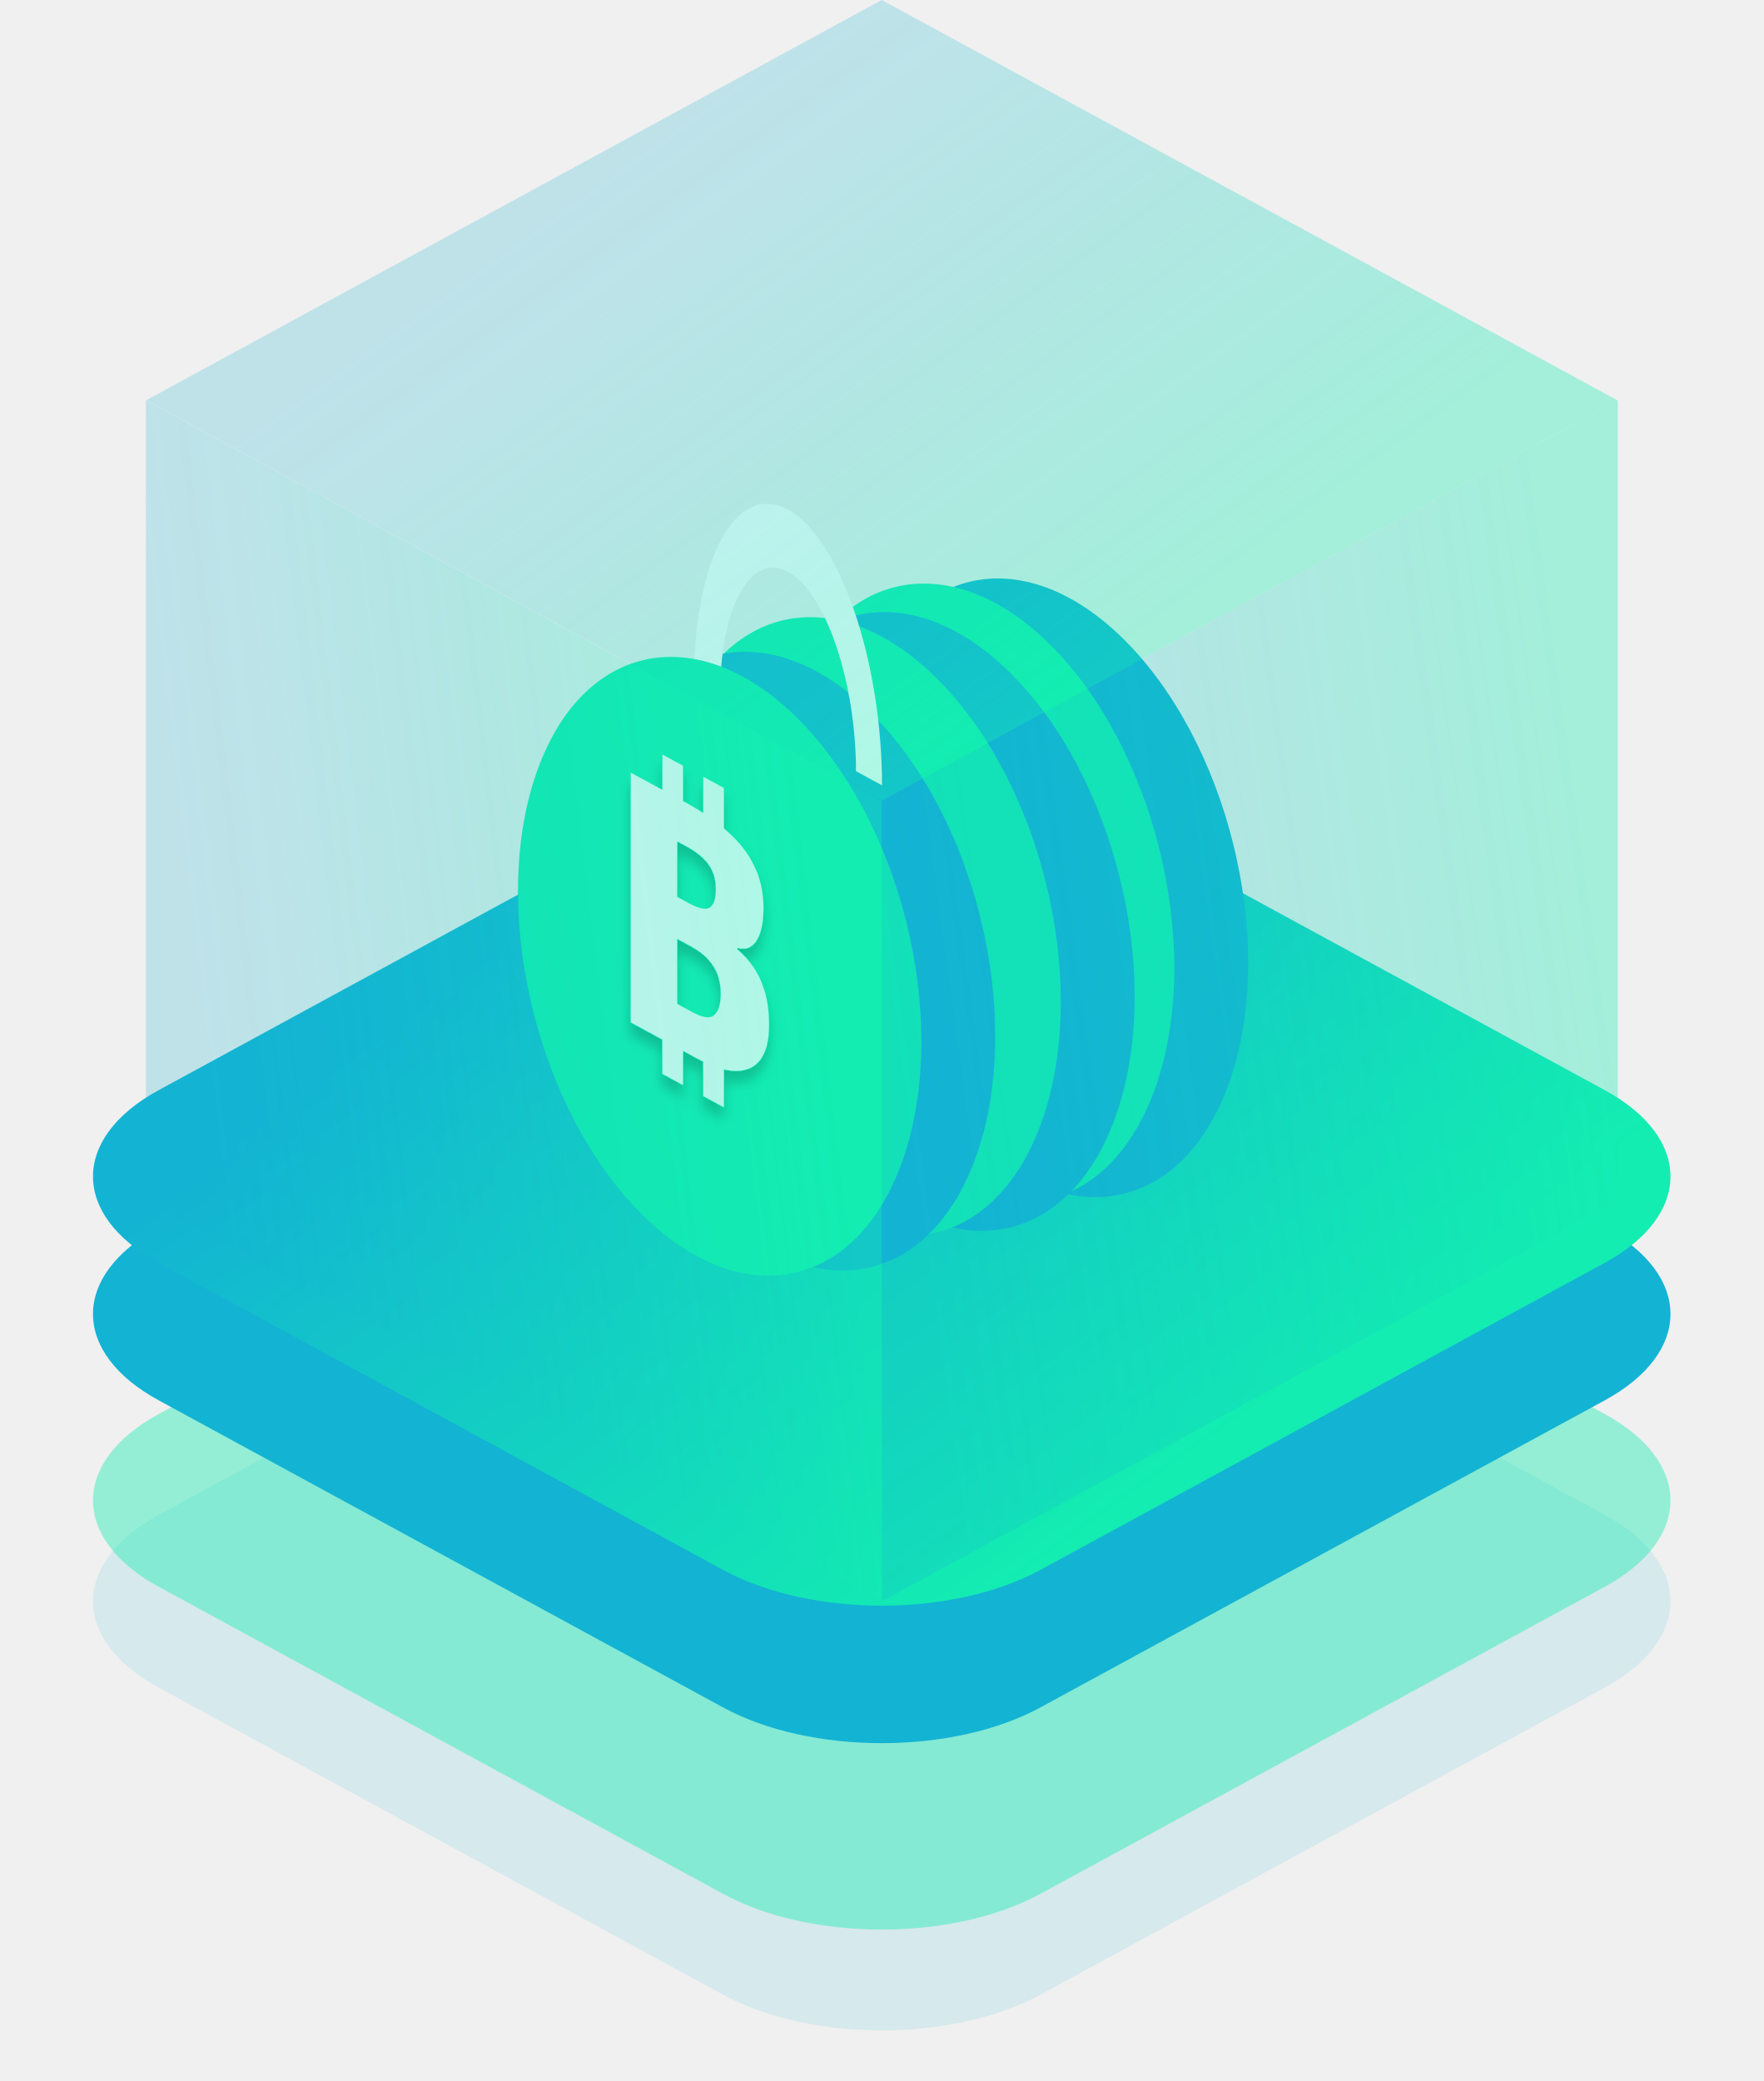
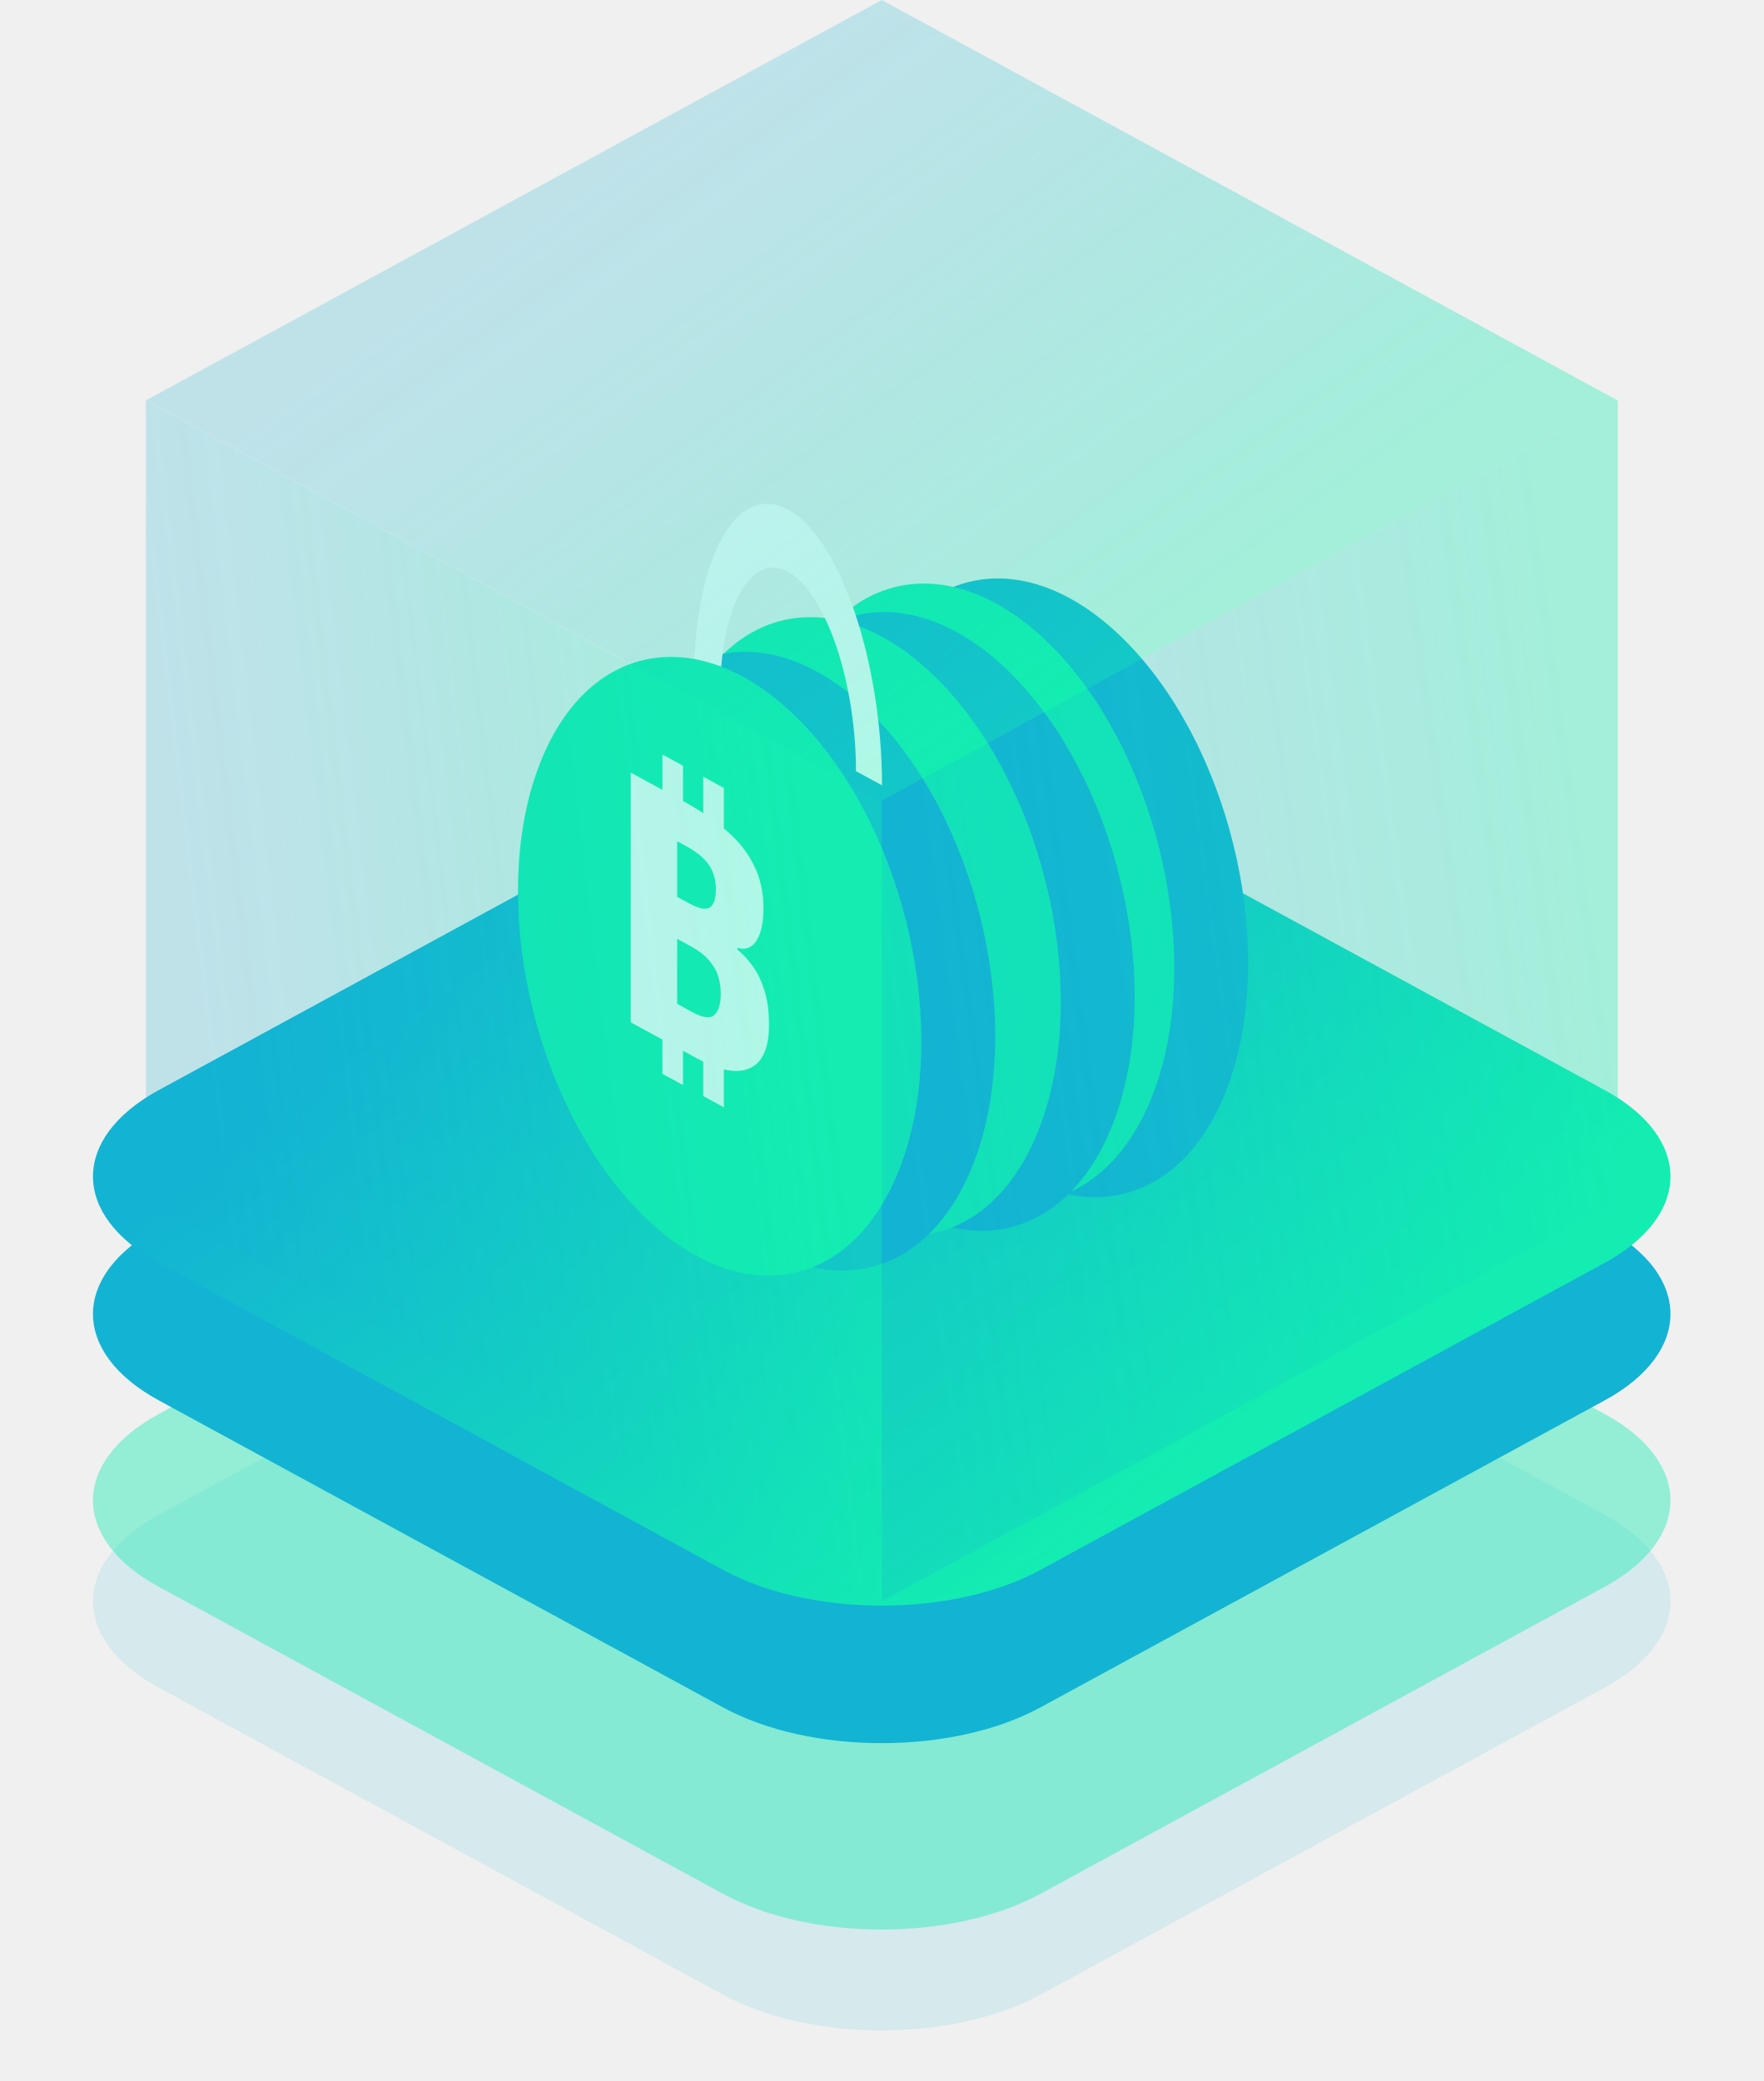
<svg xmlns="http://www.w3.org/2000/svg" fill="none" viewBox="0 0 605 714">
-   <g id="Group 77">
-     <rect id="Rectangle 242" width="344.386" height="344.386" rx="62" transform="matrix(0.878374 0.477974 -0.878374 0.477974 302.5 384.784)" fill="url(#paint0_linear_137_43)" />
-     <rect id="Rectangle 243" width="344.386" height="344.386" rx="62" transform="matrix(0.878374 0.477974 -0.878374 0.477974 302.5 350.185)" fill="url(#paint1_linear_137_43)" />
-     <rect id="Rectangle 241" width="344.386" height="344.386" rx="62" transform="matrix(0.878374 0.477974 -0.878374 0.477974 302.5 286.229)" fill="url(#paint2_linear_137_43)" />
-     <rect id="Rectangle 240" width="344.386" height="344.386" rx="62" transform="matrix(0.878374 0.477974 -0.878374 0.477974 302.5 239.049)" fill="url(#paint3_linear_137_43)" />
-     <g id="Group 76">
-       <ellipse id="Ellipse 41" cx="92.037" cy="87.072" rx="92.037" ry="87.072" transform="matrix(0.677975 0.735085 -0.343149 0.939281 326.5 155.172)" fill="#13B3D3" />
-       <ellipse id="Ellipse 40" cx="92.037" cy="87.072" rx="92.037" ry="87.072" transform="matrix(0.677975 0.735085 -0.343149 0.939281 301.156 156.926)" fill="#13EDB1" />
-     </g>
-     <g id="Group 75">
-       <ellipse id="Ellipse 41_2" cx="92.037" cy="87.072" rx="92.037" ry="87.072" transform="matrix(0.677975 0.735085 -0.343149 0.939281 287.562 166.704)" fill="#13B3D3" />
-       <ellipse id="Ellipse 40_2" cx="92.037" cy="87.072" rx="92.037" ry="87.072" transform="matrix(0.677975 0.735085 -0.343149 0.939281 262.219 168.458)" fill="#13EDB1" />
-     </g>
-     <ellipse id="Ellipse 41_3" cx="92.037" cy="87.072" rx="92.037" ry="87.072" transform="matrix(0.677975 0.735085 -0.343149 0.939281 239.727 180.335)" fill="#13B3D3" />
-     <path id="Ellipse 42" d="M302.601 269.454C302.601 249.016 299.201 227.564 293.148 209.819C287.096 192.074 278.887 179.488 270.328 174.83C261.768 170.173 253.56 173.825 247.507 184.983C241.455 196.141 238.055 213.892 238.055 234.33L246.993 239.194C246.993 224.416 249.451 211.582 253.828 203.514C258.204 195.446 264.139 192.805 270.328 196.173C276.517 199.541 282.452 208.641 286.828 221.471C291.204 234.302 293.663 249.812 293.663 264.59L302.601 269.454Z" fill="white" />
-     <ellipse id="Ellipse 40_3" cx="92.037" cy="87.072" rx="92.037" ry="87.072" transform="matrix(0.677975 0.735085 -0.343149 0.939281 214.383 182.089)" fill="#13EDB1" />
-     <g id="â¿" filter="url(#filter0_d_137_43)">
-       <path d="M241.276 287.271V266.511L248.338 270.354V291.114L241.276 287.271ZM227.257 279.642V258.882L234.319 262.725V283.485L227.257 279.642ZM241.276 376.071V355.311L248.338 359.154V379.914L241.276 376.071ZM227.257 368.442V347.682L234.319 351.525V372.285L227.257 368.442ZM216.4 350.774V265.094L234.53 274.96C240.573 278.248 245.598 281.702 249.603 285.322C253.679 288.9 256.735 292.843 258.773 297.152C260.881 301.419 261.935 306.233 261.935 311.593C261.935 314.793 261.584 317.521 260.881 319.779C260.179 322.037 259.16 323.642 257.825 324.596C256.489 325.549 254.873 325.75 252.976 325.197V325.797C255.014 327.466 256.841 329.46 258.457 331.78C260.073 334.099 261.373 336.887 262.357 340.142C263.341 343.397 263.833 347.265 263.833 351.745C263.833 356.945 262.849 360.89 260.881 363.579C258.914 366.188 256.068 367.48 252.344 367.453C248.69 367.385 244.333 365.974 239.273 363.221L216.4 350.774ZM236.322 309.895C239.836 311.807 242.26 312.286 243.595 311.333C244.93 310.379 245.598 308.302 245.598 305.102C245.598 301.822 244.79 299.023 243.173 296.703C241.557 294.384 238.992 292.268 235.479 290.356L232.317 288.635V307.715L236.322 309.895ZM232.317 322.115V344.435L237.481 347.246C241.136 349.234 243.665 349.571 245.071 348.256C246.546 346.899 247.284 344.46 247.284 340.94C247.284 338.78 246.968 336.728 246.335 334.784C245.703 332.84 244.614 331.007 243.068 329.286C241.592 327.603 239.554 326.054 236.954 324.639L232.317 322.115Z" fill="white" />
-     </g>
-     <g id="Group 73">
-       <rect id="Rectangle 244" width="287.399" height="287.31" transform="matrix(0.878374 0.477974 -0.878374 0.477974 302.5 0)" fill="url(#paint4_linear_137_43)" />
-       <rect id="Rectangle 247" width="287.399" height="274.653" transform="matrix(0.878374 0.477974 0 1 50.0625 137.348)" fill="url(#paint5_linear_137_43)" />
-       <rect id="Rectangle 248" width="287.399" height="274.653" transform="matrix(0.878374 -0.477974 0 1 302.578 274.718)" fill="url(#paint6_linear_137_43)" />
-     </g>
-   </g>
+   <rect width="344.386" height="344.386" rx="62" transform="matrix(.878374 .477974 -.878374 .477974 302.5 384.784)" fill="url(#A)" />
+   <rect width="344.386" height="344.386" rx="62" transform="matrix(.878374 .477974 -.878374 .477974 302.5 350.185)" fill="url(#B)" />
+   <rect width="344.386" height="344.386" rx="62" transform="matrix(.878374 .477974 -.878374 .477974 302.5 286.229)" fill="url(#C)" />
+   <rect width="344.386" height="344.386" rx="62" transform="matrix(.878374 .477974 -.878374 .477974 302.5 239.049)" fill="url(#D)" />
+   <ellipse cx="92.037" cy="87.072" rx="92.037" ry="87.072" transform="matrix(.677975 .735085 -.343149 .939281 326.5 155.172)" fill="#13b3d3" />
+   <ellipse cx="92.037" cy="87.072" rx="92.037" ry="87.072" transform="matrix(.677975 .735085 -.343149 .939281 301.156 156.926)" fill="#13edb1" />
+   <ellipse cx="92.037" cy="87.072" rx="92.037" ry="87.072" transform="matrix(.677975 .735085 -.343149 .939281 287.562 166.704)" fill="#13b3d3" />
+   <ellipse cx="92.037" cy="87.072" rx="92.037" ry="87.072" transform="matrix(.677975 .735085 -.343149 .939281 262.219 168.458)" fill="#13edb1" />
+   <ellipse cx="92.037" cy="87.072" rx="92.037" ry="87.072" transform="matrix(.677975 .735085 -.343149 .939281 239.727 180.335)" fill="#13b3d3" />
+   <path d="M302.601 269.454c0-20.438-3.4-41.89-9.453-59.635s-14.261-30.331-22.82-34.989-16.768-1.005-22.821 10.153-9.452 28.909-9.452 49.347l8.938 4.864c0-14.778 2.458-27.612 6.835-35.68s10.311-10.709 16.5-7.341 12.124 12.468 16.5 25.298 6.835 28.341 6.835 43.119l8.938 4.864z" fill="#fff" />
+   <ellipse cx="92.037" cy="87.072" rx="92.037" ry="87.072" transform="matrix(.677975 .735085 -.343149 .939281 214.383 182.089)" fill="#13edb1" />
+   <path d="M241.276 287.271v-20.76l7.062 3.843v20.76l-7.062-3.843zm-14.019-7.629v-20.76l7.062 3.843v20.76l-7.062-3.843zm14.019 96.429v-20.76l7.062 3.843v20.76l-7.062-3.843zm-14.019-7.629v-20.76l7.062 3.843v20.76l-7.062-3.843zM216.4 350.774v-85.68l18.13 9.866c6.043 3.288 11.068 6.742 15.073 10.362 4.076 3.578 7.132 7.521 9.17 11.83 2.108 4.267 3.162 9.081 3.162 14.441 0 3.2-.351 5.928-1.054 8.186s-1.721 3.863-3.056 4.817-2.952 1.154-4.849.601v.6c2.038 1.669 3.865 3.663 5.481 5.983s2.916 5.107 3.9 8.362 1.476 7.123 1.476 11.603c0 5.2-.984 9.145-2.952 11.834-1.967 2.609-4.813 3.901-8.537 3.874-3.654-.068-8.011-1.479-13.071-4.232L216.4 350.774zm19.922-40.879c3.514 1.912 5.938 2.391 7.273 1.438s2.003-3.031 2.003-6.231c0-3.28-.808-6.079-2.425-8.399s-4.181-4.435-7.694-6.347l-3.162-1.721v19.08l4.005 2.18zm-4.005 12.22v22.32l5.164 2.811c3.655 1.988 6.184 2.325 7.59 1.01 1.475-1.357 2.213-3.796 2.213-7.316 0-2.16-.316-4.212-.949-6.156s-1.721-3.777-3.267-5.498c-1.476-1.683-3.514-3.232-6.114-4.647l-4.637-2.524z" fill="#fff" />
+   <path transform="matrix(.878374 .477974 -.878374 .477974 302.5 0)" fill="url(#E)" d="M0 0h287.399v287.31H0z" />
+   <path transform="matrix(.878374 .477974 0 1 50.0625 137.348)" fill="url(#F)" d="M0 0h287.399v274.653H0z" />
+   <path transform="matrix(.878374 -.477974 0 1 302.578 274.718)" fill="url(#F)" d="M0 0h287.399v274.653H0z" />
  <defs>
-     <filter id="filter0_d_137_43" x="212.398" y="252.975" width="55.438" height="143.37" filterUnits="userSpaceOnUse" color-interpolation-filters="sRGB">
-       <feFlood flood-opacity="0" result="BackgroundImageFix" />
-       <feColorMatrix in="SourceAlpha" type="matrix" values="0 0 0 0 0 0 0 0 0 0 0 0 0 0 0 0 0 0 127 0" result="hardAlpha" />
-       <feOffset dy="4" />
-       <feGaussianBlur stdDeviation="2" />
-       <feComposite in2="hardAlpha" operator="out" />
-       <feColorMatrix type="matrix" values="0 0 0 0 0 0 0 0 0 0 0 0 0 0 0 0 0 0 0.25 0" />
-       <feBlend mode="normal" in2="BackgroundImageFix" result="effect1_dropShadow_137_43" />
-       <feBlend mode="normal" in="SourceGraphic" in2="effect1_dropShadow_137_43" result="shape" />
-     </filter>
-     <linearGradient id="paint0_linear_137_43" x1="215.827" y1="344.386" x2="214.38" y2="-0.36" gradientUnits="userSpaceOnUse">
-       <stop stop-color="#13B3D3" stop-opacity="0.12" />
+     <linearGradient id="A" x1="215.827" y1="344.386" x2="214.38" y2="-.36" href="#G">
+       <stop stop-color="#13b3d3" stop-opacity=".12" />
    </linearGradient>
-     <linearGradient id="paint1_linear_137_43" x1="215.827" y1="344.386" x2="214.38" y2="-0.36" gradientUnits="userSpaceOnUse">
-       <stop stop-color="#13EDB1" stop-opacity="0.42" />
+     <linearGradient id="B" x1="215.827" y1="344.386" x2="214.38" y2="-.36" href="#G">
+       <stop stop-color="#13edb1" stop-opacity=".42" />
    </linearGradient>
-     <linearGradient id="paint2_linear_137_43" x1="215.827" y1="344.386" x2="214.38" y2="-0.36" gradientUnits="userSpaceOnUse">
-       <stop stop-color="#13B3D3" />
+     <linearGradient id="C" x1="215.827" y1="344.386" x2="214.38" y2="-.36" href="#G">
+       <stop stop-color="#13b3d3" />
    </linearGradient>
-     <linearGradient id="paint3_linear_137_43" x1="13.206" y1="152.466" x2="319.793" y2="109.9" gradientUnits="userSpaceOnUse">
-       <stop stop-color="#13B3D3" />
-       <stop offset="1" stop-color="#13EDB1" />
+     <linearGradient id="D" x1="13.206" y1="152.466" x2="319.793" y2="109.9" href="#G">
+       <stop stop-color="#13b3d3" />
+       <stop offset="1" stop-color="#13edb1" />
    </linearGradient>
-     <linearGradient id="paint4_linear_137_43" x1="11.021" y1="127.197" x2="266.872" y2="91.664" gradientUnits="userSpaceOnUse">
-       <stop stop-color="#13B3D3" stop-opacity="0.22" />
-       <stop offset="1" stop-color="#13EDB1" stop-opacity="0.35" />
+     <linearGradient id="E" x1="11.021" y1="127.197" x2="266.872" y2="91.664" href="#G">
+       <stop stop-color="#13b3d3" stop-opacity=".22" />
+       <stop offset="1" stop-color="#13edb1" stop-opacity=".35" />
    </linearGradient>
-     <linearGradient id="paint5_linear_137_43" x1="11.021" y1="121.594" x2="266.416" y2="84.49" gradientUnits="userSpaceOnUse">
-       <stop stop-color="#13B3D3" stop-opacity="0.22" />
-       <stop offset="1" stop-color="#13EDB1" stop-opacity="0.35" />
+     <linearGradient id="F" x1="11.021" y1="121.594" x2="266.416" y2="84.49" href="#G">
+       <stop stop-color="#13b3d3" stop-opacity=".22" />
+       <stop offset="1" stop-color="#13edb1" stop-opacity=".35" />
    </linearGradient>
-     <linearGradient id="paint6_linear_137_43" x1="11.021" y1="121.594" x2="266.416" y2="84.49" gradientUnits="userSpaceOnUse">
-       <stop stop-color="#13B3D3" stop-opacity="0.22" />
-       <stop offset="1" stop-color="#13EDB1" stop-opacity="0.35" />
-     </linearGradient>
+     <linearGradient id="G" gradientUnits="userSpaceOnUse" />
  </defs>
</svg>
